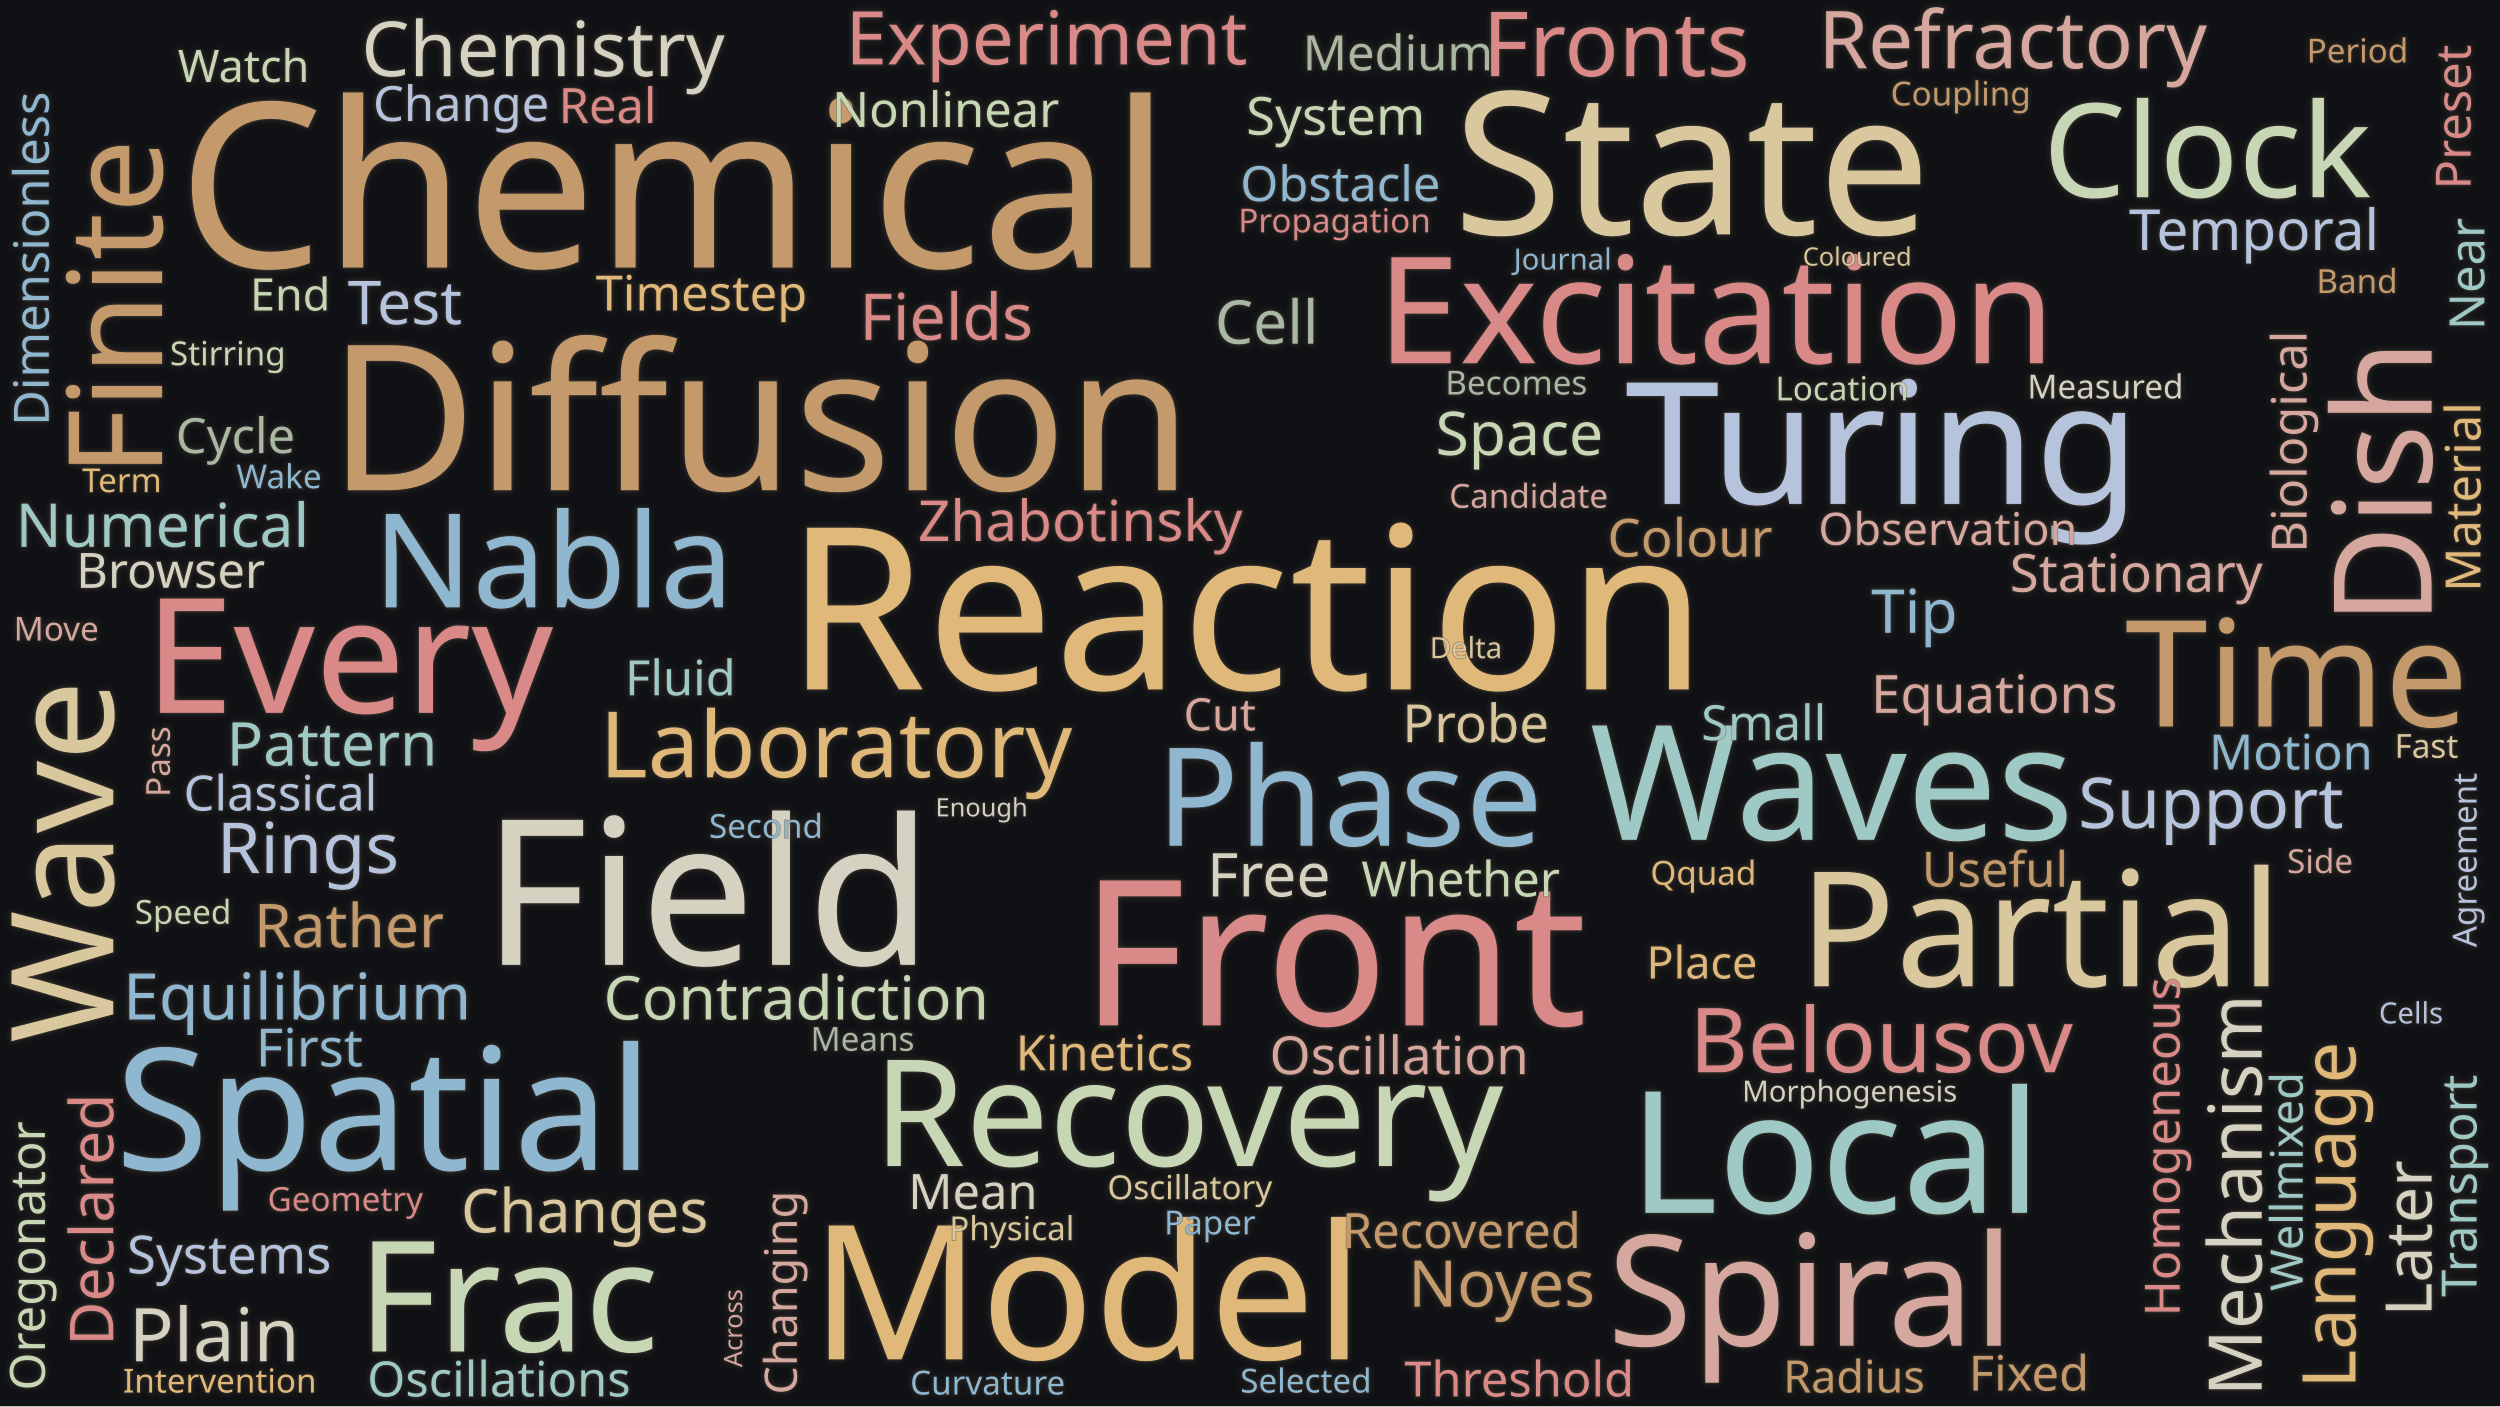
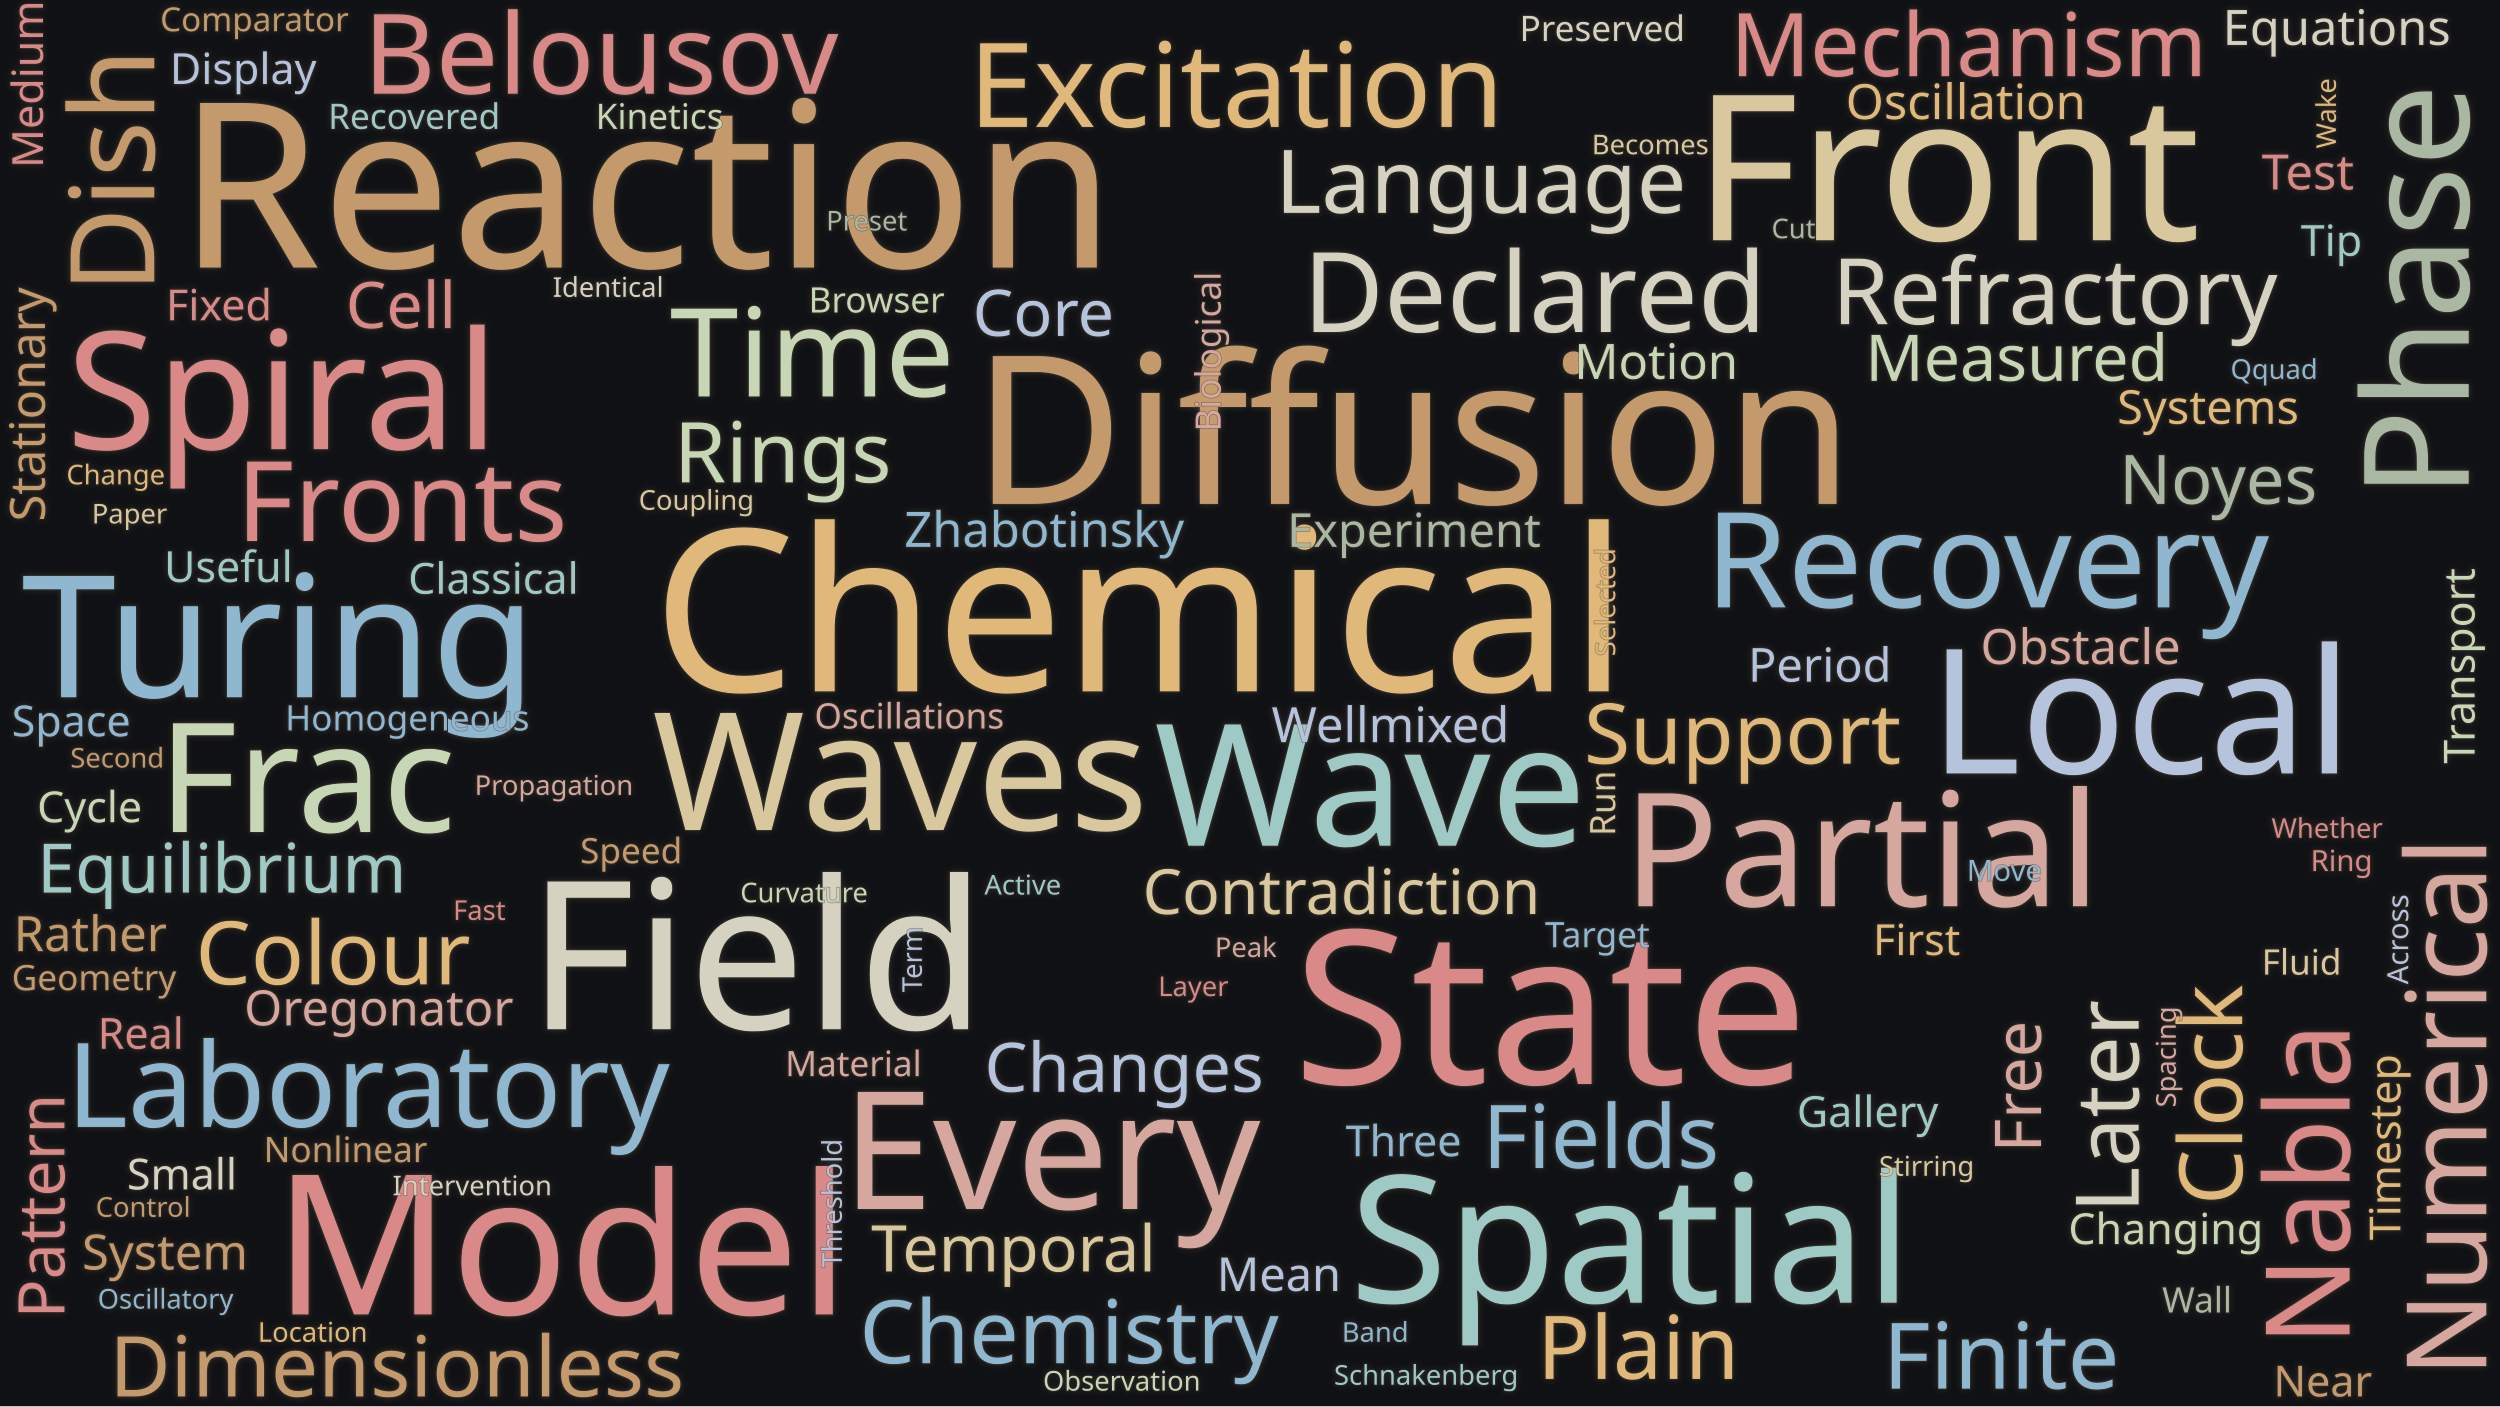
<svg xmlns="http://www.w3.org/2000/svg" role="img" aria-label="The Clock That Escaped Into Space: A Belousov–Zhabotinsky Laboratory" width="1280" height="720">
  <defs>
    <filter id="wordGlow" x="-20%" y="-20%" width="140%" height="140%">
      <feDropShadow dx="0" dy="0" stdDeviation="1.6" flood-color="#d8c7a1" flood-opacity="0.18" />
    </filter>
  </defs>
  <style>text { filter: url(#wordGlow); paint-order: stroke fill; stroke: rgba(16,17,20,.34); stroke-width: .9px; }</style>
  <style>text{font-family:'Droid Sans Mono';font-weight:normal;font-style:normal;}</style>
  <rect width="100%" height="100%" style="fill:#101114" />
-   <text transform="translate(91,137)" font-size="118" style="fill:#c49a6c">Chemical</text>
-   <text transform="translate(402,353)" font-size="116" style="fill:#e0b879">Reaction</text>
-   <text transform="translate(553,525)" font-size="104" style="fill:#d88988">Front</text>
-   <text transform="translate(168,251)" font-size="104" style="fill:#c49a6c">Diffusion</text>
-   <text transform="translate(247,494)" font-size="104" style="fill:#d5d2c2">Field</text>
-   <text transform="translate(744,120)" font-size="102" style="fill:#d9c89e">State</text>
-   <text transform="translate(415,696)" font-size="96" style="fill:#e0b879">Model</text>
-   <text transform="translate(834,621)" font-size="87" style="fill:#9fc9c5">Local</text>
-   <text transform="translate(832,258)" font-size="87" style="fill:#b6c3dd">Turing</text>
-   <text transform="translate(59,599)" font-size="87" style="fill:#8fb7d0">Spatial</text>
-   <text transform="translate(814,430)" font-size="82" style="fill:#9fc9c5">Waves</text>
-   <text transform="translate(74,365)" font-size="82" style="fill:#d88988">Every</text>
-   <text transform="translate(921,505)" font-size="82" style="fill:#d9c89e">Partial</text>
-   <text transform="translate(823,689)" font-size="79" style="fill:#d6a79f">Spiral</text>
-   <text transform="translate(183,692)" font-size="79" style="fill:#c7d7b5">Frac</text>
-   <text transform="translate(1088,372)" font-size="76" style="fill:#c49a6c">Time</text>
-   <text transform="translate(705,186)" font-size="76" style="fill:#d88988">Excitation</text>
-   <text transform="translate(447,597)" font-size="76" style="fill:#c7d7b5">Recovery</text>
-   <text transform="translate(58,534) rotate(-90)" font-size="73" style="fill:#d9c89e">Wave</text>
-   <text transform="translate(1245,320) rotate(-90)" font-size="70" style="fill:#d6a79f">Dish</text>
-   <text transform="translate(592,433)" font-size="70" style="fill:#8fb7d0">Phase</text>
-   <text transform="translate(1046,101)" font-size="67" style="fill:#c7d7b5">Clock</text>
-   <text transform="translate(83,244) rotate(-90)" font-size="67" style="fill:#c49a6c">Finite</text>
-   <text transform="translate(191,311)" font-size="67" style="fill:#8fb7d0">Nabla</text>
-   <text transform="translate(307,398)" font-size="47" style="fill:#e0b879">Laboratory</text>
-   <text transform="translate(865,549)" font-size="46" style="fill:#d88988">Belousov</text>
-   <text transform="translate(759,39)" font-size="46" style="fill:#d88988">Fronts</text>
-   <text transform="translate(931,35)" font-size="41" style="fill:#d6a79f">Refractory</text>
-   <text transform="translate(185,39)" font-size="39" style="fill:#d5d2c2">Chemistry</text>
-   <text transform="translate(433,33)" font-size="38" style="fill:#d88988">Experiment</text>
-   <text transform="translate(1158,715) rotate(-90)" font-size="38" style="fill:#d5d2c2">Mechanism</text>
-   <text transform="translate(66,697)" font-size="38" style="fill:#d5d2c2">Plain</text>
-   <text transform="translate(1206,711) rotate(-90)" font-size="38" style="fill:#e0b879">Language</text>
-   <text transform="translate(111,447)" font-size="36" style="fill:#b6c3dd">Rings</text>
-   <text transform="translate(1064,424)" font-size="36" style="fill:#b6c3dd">Support</text>
-   <text transform="translate(63,522)" font-size="33" style="fill:#8fb7d0">Equilibrium</text>
-   <text transform="translate(440,174)" font-size="33" style="fill:#d88988">Fields</text>
-   <text transform="translate(1245,674) rotate(-90)" font-size="33" style="fill:#d5d2c2">Later</text>
-   <text transform="translate(721,669)" font-size="33" style="fill:#c49a6c">Noyes</text>
-   <text transform="translate(958,324)" font-size="31" style="fill:#8fb7d0">Tip</text>
-   <text transform="translate(116,392)" font-size="31" style="fill:#9fc9c5">Pattern</text>
-   <text transform="translate(735,233)" font-size="31" style="fill:#c7d7b5">Space</text>
-   <text transform="translate(130,485)" font-size="31" style="fill:#c49a6c">Rather</text>
-   <text transform="translate(618,459)" font-size="31" style="fill:#d5d2c2">Free</text>
-   <text transform="translate(8,280)" font-size="31" style="fill:#9fc9c5">Numerical</text>
-   <text transform="translate(178,166)" font-size="31" style="fill:#b6c3dd">Test</text>
-   <text transform="translate(622,176)" font-size="31" style="fill:#a9b7a3">Cell</text>
-   <text transform="translate(58,689) rotate(-90)" font-size="31" style="fill:#d88988">Declared</text>
-   <text transform="translate(236,631)" font-size="31" style="fill:#d9c89e">Changes</text>
-   <text transform="translate(309,522)" font-size="31" style="fill:#c7d7b5">Contradiction</text>
-   <text transform="translate(1090,128)" font-size="29" style="fill:#b6c3dd">Temporal</text>
-   <text transform="translate(470,277)" font-size="29" style="fill:#d88988">Zhabotinsky</text>
-   <text transform="translate(1029,303)" font-size="27" style="fill:#d6a79f">Stationary</text>
-   <text transform="translate(718,380)" font-size="27" style="fill:#d9c89e">Probe</text>
-   <text transform="translate(131,546)" font-size="27" style="fill:#8fb7d0">First</text>
-   <text transform="translate(823,285)" font-size="27" style="fill:#c49a6c">Colour</text>
-   <text transform="translate(638,69)" font-size="27" style="fill:#c7d7b5">System</text>
-   <text transform="translate(650,550)" font-size="27" style="fill:#d6a79f">Oscillation</text>
-   <text transform="translate(958,365)" font-size="27" style="fill:#d6a79f">Equations</text>
-   <text transform="translate(65,652)" font-size="27" style="fill:#b6c3dd">Systems</text>
-   <text transform="translate(286,63)" font-size="25" style="fill:#d88988">Real</text>
-   <text transform="translate(1008,712)" font-size="25" style="fill:#c49a6c">Fixed</text>
-   <text transform="translate(305,159)" font-size="25" style="fill:#e0b879">Timestep</text>
-   <text transform="translate(465,619)" font-size="25" style="fill:#d5d2c2">Mean</text>
-   <text transform="translate(984,454)" font-size="25" style="fill:#c49a6c">Useful</text>
-   <text transform="translate(667,36)" font-size="25" style="fill:#a9b7a3">Medium</text>
-   <text transform="translate(94,415)" font-size="25" style="fill:#b6c3dd">Classical</text>
-   <text transform="translate(871,379)" font-size="25" style="fill:#9fc9c5">Small</text>
-   <text transform="translate(90,232)" font-size="25" style="fill:#a9b7a3">Cycle</text>
-   <text transform="translate(1272,169) rotate(-90)" font-size="25" style="fill:#9fc9c5">Near</text>
-   <text transform="translate(719,715)" font-size="25" style="fill:#d88988">Threshold</text>
-   <text transform="translate(1268,664) rotate(-90)" font-size="25" style="fill:#9fc9c5">Transport</text>
-   <text transform="translate(191,62)" font-size="25" style="fill:#b6c3dd">Change</text>
-   <text transform="translate(1116,674) rotate(-90)" font-size="25" style="fill:#d88988">Homogeneous</text>
-   <text transform="translate(1270,303) rotate(-90)" font-size="25" style="fill:#e0b879">Material</text>
-   <text transform="translate(23,712) rotate(-90)" font-size="25" style="fill:#c7d7b5">Oregonator</text>
-   <text transform="translate(520,548)" font-size="25" style="fill:#e0b879">Kinetics</text>
-   <text transform="translate(188,715)" font-size="25" style="fill:#9fc9c5">Oscillations</text>
-   <text transform="translate(25,218) rotate(-90)" font-size="25" style="fill:#8fb7d0">Dimensionless</text>
-   <text transform="translate(1131,394)" font-size="25" style="fill:#8fb7d0">Motion</text>
-   <text transform="translate(1265,97) rotate(-90)" font-size="25" style="fill:#d88988">Preset</text>
-   <text transform="translate(320,356)" font-size="25" style="fill:#9fc9c5">Fluid</text>
-   <text transform="translate(39,301)" font-size="25" style="fill:#d5d2c2">Browser</text>
-   <text transform="translate(426,65)" font-size="25" style="fill:#c7d7b5">Nonlinear</text>
-   <text transform="translate(687,639)" font-size="25" style="fill:#c49a6c">Recovered</text>
-   <text transform="translate(697,459)" font-size="25" style="fill:#c7d7b5">Whether</text>
-   <text transform="translate(635,103)" font-size="25" style="fill:#8fb7d0">Obstacle</text>
-   <text transform="translate(1181,283) rotate(-90)" font-size="25" style="fill:#d6a79f">Biological</text>
-   <text transform="translate(91,42)" font-size="23" style="fill:#c7d7b5">Watch</text>
-   <text transform="translate(913,713)" font-size="23" style="fill:#c49a6c">Radius</text>
-   <text transform="translate(606,374)" font-size="23" style="fill:#d6a79f">Cut</text>
-   <text transform="translate(128,159)" font-size="23" style="fill:#c7d7b5">End</text>
-   <text transform="translate(931,279)" font-size="23" style="fill:#d6a79f">Observation</text>
-   <text transform="translate(408,714) rotate(-90)" font-size="23" style="fill:#d6a79f">Changing</text>
-   <text transform="translate(1179,661) rotate(-90)" font-size="23" style="fill:#9fc9c5">Wellmixed</text>
-   <text transform="translate(843,501)" font-size="23" style="fill:#e0b879">Place</text>
-   <text transform="translate(567,614)" font-size="17" style="fill:#d9c89e">Oscillatory</text>
-   <text transform="translate(1038,204)" font-size="17" style="fill:#d5d2c2">Measured</text>
-   <text transform="translate(742,260)" font-size="17" style="fill:#d6a79f">Candidate</text>
-   <text transform="translate(1181,32)" font-size="17" style="fill:#c49a6c">Period</text>
-   <text transform="translate(1268,485) rotate(-90)" font-size="17" style="fill:#b6c3dd">Agreement</text>
-   <text transform="translate(596,632)" font-size="17" style="fill:#8fb7d0">Paper</text>
-   <text transform="translate(634,119)" font-size="17" style="fill:#d88988">Propagation</text>
-   <text transform="translate(1186,150)" font-size="17" style="fill:#c49a6c">Band</text>
-   <text transform="translate(137,620)" font-size="17" style="fill:#d88988">Geometry</text>
-   <text transform="translate(363,429)" font-size="17" style="fill:#8fb7d0">Second</text>
-   <text transform="translate(845,453)" font-size="17" style="fill:#e0b879">Qquad</text>
-   <text transform="translate(909,205)" font-size="17" style="fill:#c7d7b5">Location</text>
-   <text transform="translate(466,714)" font-size="17" style="fill:#8fb7d0">Curvature</text>
-   <text transform="translate(87,187)" font-size="17" style="fill:#c7d7b5">Stirring</text>
-   <text transform="translate(42,252)" font-size="17" style="fill:#e0b879">Term</text>
-   <text transform="translate(1226,388)" font-size="17" style="fill:#d9c89e">Fast</text>
-   <text transform="translate(7,328)" font-size="17" style="fill:#d6a79f">Move</text>
-   <text transform="translate(635,713)" font-size="17" style="fill:#8fb7d0">Selected</text>
-   <text transform="translate(968,54)" font-size="17" style="fill:#c49a6c">Coupling</text>
-   <text transform="translate(121,250)" font-size="17" style="fill:#8fb7d0">Wake</text>
-   <text transform="translate(63,713)" font-size="17" style="fill:#e0b879">Intervention</text>
-   <text transform="translate(740,202)" font-size="17" style="fill:#a9b7a3">Becomes</text>
-   <text transform="translate(69,473)" font-size="17" style="fill:#c7d7b5">Speed</text>
-   <text transform="translate(1171,447)" font-size="17" style="fill:#d6a79f">Side</text>
-   <text transform="translate(486,635)" font-size="17" style="fill:#d9c89e">Physical</text>
-   <text transform="translate(87,408) rotate(-90)" font-size="17" style="fill:#d6a79f">Pass</text>
-   <text transform="translate(415,538)" font-size="17" style="fill:#a9b7a3">Means</text>
-   <text transform="translate(892,564)" font-size="15" style="fill:#d5d2c2">Morphogenesis</text>
-   <text transform="translate(1218,524)" font-size="15" style="fill:#b6c3dd">Cells</text>
-   <text transform="translate(732,337)" font-size="15" style="fill:#d9c89e">Delta</text>
-   <text transform="translate(775,138)" font-size="15" style="fill:#8fb7d0">Journal</text>
-   <text transform="translate(479,418)" font-size="13" style="fill:#d5d2c2">Enough</text>
-   <text transform="translate(923,136)" font-size="13" style="fill:#d9c89e">Coloured</text>
-   <text transform="translate(380,700) rotate(-90)" font-size="13" style="fill:#d6a79f">Across</text>
+   <text transform="translate(91,137)" font-size="118" style="fill:#c49a6c">Reaction</text>
+   <text transform="translate(334,354)" font-size="116" style="fill:#e0b879">Chemical</text>
+   <text transform="translate(662,555)" font-size="110" style="fill:#d88988">State</text>
+   <text transform="translate(498,258)" font-size="106" style="fill:#c49a6c">Diffusion</text>
+   <text transform="translate(270,527)" font-size="106" style="fill:#d5d2c2">Field</text>
+   <text transform="translate(867,123)" font-size="104" style="fill:#d9c89e">Front</text>
+   <text transform="translate(140,673)" font-size="100" style="fill:#d88988">Model</text>
+   <text transform="translate(691,667)" font-size="91" style="fill:#9fc9c5">Spatial</text>
+   <text transform="translate(988,396)" font-size="89" style="fill:#b6c3dd">Local</text>
+   <text transform="translate(11,357)" font-size="87" style="fill:#8fb7d0">Turing</text>
+   <text transform="translate(591,433)" font-size="87" style="fill:#9fc9c5">Wave</text>
+   <text transform="translate(34,230)" font-size="84" style="fill:#d88988">Spiral</text>
+   <text transform="translate(334,425)" font-size="84" style="fill:#d9c89e">Waves</text>
+   <text transform="translate(431,619)" font-size="84" style="fill:#d6a79f">Every</text>
+   <text transform="translate(831,464)" font-size="81" style="fill:#d6a79f">Partial</text>
+   <text transform="translate(81,426)" font-size="78" style="fill:#c7d7b5">Frac</text>
+   <text transform="translate(1264,255) rotate(-90)" font-size="75" style="fill:#a9b7a3">Phase</text>
+   <text transform="translate(873,311)" font-size="68" style="fill:#8fb7d0">Recovery</text>
+   <text transform="translate(343,203)" font-size="63" style="fill:#c7d7b5">Time</text>
+   <text transform="translate(79,150) rotate(-90)" font-size="60" style="fill:#c49a6c">Dish</text>
+   <text transform="translate(34,577)" font-size="60" style="fill:#8fb7d0">Laboratory</text>
+   <text transform="translate(496,65)" font-size="60" style="fill:#e0b879">Excitation</text>
+   <text transform="translate(1203,689) rotate(-90)" font-size="60" style="fill:#d88988">Nabla</text>
+   <text transform="translate(186,48)" font-size="57" style="fill:#d88988">Belousov</text>
+   <text transform="translate(1273,705) rotate(-90)" font-size="57" style="fill:#d6a79f">Numerical</text>
+   <text transform="translate(667,170)" font-size="57" style="fill:#d5d2c2">Declared</text>
+   <text transform="translate(121,277)" font-size="57" style="fill:#d88988">Fronts</text>
+   <text transform="translate(938,166)" font-size="47" style="fill:#d5d2c2">Refractory</text>
+   <text transform="translate(964,711)" font-size="47" style="fill:#8fb7d0">Finite</text>
+   <text transform="translate(1148,617) rotate(-90)" font-size="45" style="fill:#e0b879">Clock</text>
+   <text transform="translate(100,504)" font-size="45" style="fill:#e0b879">Colour</text>
+   <text transform="translate(759,598)" font-size="45" style="fill:#8fb7d0">Fields</text>
+   <text transform="translate(440,698)" font-size="45" style="fill:#8fb7d0">Chemistry</text>
+   <text transform="translate(886,39)" font-size="45" style="fill:#d88988">Mechanism</text>
+   <text transform="translate(1095,621) rotate(-90)" font-size="45" style="fill:#d5d2c2">Later</text>
+   <text transform="translate(787,706)" font-size="45" style="fill:#e0b879">Plain</text>
+   <text transform="translate(653,109)" font-size="45" style="fill:#d5d2c2">Language</text>
+   <text transform="translate(345,247)" font-size="43" style="fill:#c7d7b5">Rings</text>
+   <text transform="translate(56,715)" font-size="43" style="fill:#c49a6c">Dimensionless</text>
+   <text transform="translate(811,391)" font-size="43" style="fill:#e0b879">Support</text>
+   <text transform="translate(19,457)" font-size="35" style="fill:#9fc9c5">Equilibrium</text>
+   <text transform="translate(504,559)" font-size="35" style="fill:#b6c3dd">Changes</text>
+   <text transform="translate(1085,258)" font-size="35" style="fill:#a9b7a3">Noyes</text>
+   <text transform="translate(33,675) rotate(-90)" font-size="33" style="fill:#d88988">Pattern</text>
+   <text transform="translate(446,651)" font-size="33" style="fill:#d9c89e">Temporal</text>
+   <text transform="translate(955,195)" font-size="33" style="fill:#c7d7b5">Measured</text>
+   <text transform="translate(498,172)" font-size="33" style="fill:#b6c3dd">Core</text>
+   <text transform="translate(177,168)" font-size="33" style="fill:#d88988">Cell</text>
+   <text transform="translate(1045,590) rotate(-90)" font-size="33" style="fill:#d6a79f">Free</text>
+   <text transform="translate(585,468)" font-size="32" style="fill:#d9c89e">Contradiction</text>
+   <text transform="translate(463,280)" font-size="25" style="fill:#8fb7d0">Zhabotinsky</text>
+   <text transform="translate(23,267) rotate(-90)" font-size="25" style="fill:#c49a6c">Stationary</text>
+   <text transform="translate(806,194)" font-size="25" style="fill:#c7d7b5">Motion</text>
+   <text transform="translate(125,525)" font-size="25" style="fill:#d6a79f">Oregonator</text>
+   <text transform="translate(1014,340)" font-size="25" style="fill:#d6a79f">Obstacle</text>
+   <text transform="translate(651,380)" font-size="25" style="fill:#b6c3dd">Wellmixed</text>
+   <text transform="translate(1158,97)" font-size="25" style="fill:#d88988">Test</text>
+   <text transform="translate(42,650)" font-size="25" style="fill:#c49a6c">System</text>
+   <text transform="translate(945,61)" font-size="25" style="fill:#e0b879">Oscillation</text>
+   <text transform="translate(1138,23)" font-size="25" style="fill:#d5d2c2">Equations</text>
+   <text transform="translate(7,487)" font-size="25" style="fill:#c49a6c">Rather</text>
+   <text transform="translate(659,280)" font-size="24" style="fill:#a9b7a3">Experiment</text>
+   <text transform="translate(895,349)" font-size="24" style="fill:#b6c3dd">Period</text>
+   <text transform="translate(623,661)" font-size="24" style="fill:#b6c3dd">Mean</text>
+   <text transform="translate(1084,217)" font-size="24" style="fill:#e0b879">Systems</text>
+   <text transform="translate(1178,131)" font-size="22" style="fill:#9fc9c5">Tip</text>
+   <text transform="translate(50,537)" font-size="22" style="fill:#d88988">Real</text>
+   <text transform="translate(920,577)" font-size="22" style="fill:#9fc9c5">Gallery</text>
+   <text transform="translate(87,43)" font-size="22" style="fill:#b6c3dd">Display</text>
+   <text transform="translate(85,164)" font-size="22" style="fill:#d88988">Fixed</text>
+   <text transform="translate(1229,635) rotate(-90)" font-size="22" style="fill:#e0b879">Timestep</text>
+   <text transform="translate(1059,637)" font-size="22" style="fill:#c7d7b5">Changing</text>
+   <text transform="translate(959,489)" font-size="22" style="fill:#e0b879">First</text>
+   <text transform="translate(84,298)" font-size="22" style="fill:#9fc9c5">Useful</text>
+   <text transform="translate(6,377)" font-size="22" style="fill:#8fb7d0">Space</text>
+   <text transform="translate(689,592)" font-size="22" style="fill:#8fb7d0">Three</text>
+   <text transform="translate(22,86) rotate(-90)" font-size="22" style="fill:#d88988">Medium</text>
+   <text transform="translate(209,304)" font-size="22" style="fill:#9fc9c5">Classical</text>
+   <text transform="translate(65,609)" font-size="22" style="fill:#d5d2c2">Small</text>
+   <text transform="translate(19,421)" font-size="22" style="fill:#c7d7b5">Cycle</text>
+   <text transform="translate(1164,715)" font-size="22" style="fill:#c49a6c">Near</text>
+   <text transform="translate(1267,391) rotate(-90)" font-size="22" style="fill:#c7d7b5">Transport</text>
+   <text transform="translate(146,374)" font-size="18" style="fill:#8fb7d0">Homogeneous</text>
+   <text transform="translate(402,551)" font-size="18" style="fill:#d6a79f">Material</text>
+   <text transform="translate(305,66)" font-size="18" style="fill:#c7d7b5">Kinetics</text>
+   <text transform="translate(6,507)" font-size="18" style="fill:#c49a6c">Geometry</text>
+   <text transform="translate(417,373)" font-size="18" style="fill:#d6a79f">Oscillations</text>
+   <text transform="translate(1158,499)" font-size="18" style="fill:#d9c89e">Fluid</text>
+   <text transform="translate(1107,672)" font-size="18" style="fill:#a9b7a3">Wall</text>
+   <text transform="translate(414,160)" font-size="18" style="fill:#c7d7b5">Browser</text>
+   <text transform="translate(135,595)" font-size="18" style="fill:#c49a6c">Nonlinear</text>
+   <text transform="translate(168,66)" font-size="18" style="fill:#9fc9c5">Recovered</text>
+   <text transform="translate(791,485)" font-size="18" style="fill:#8fb7d0">Target</text>
+   <text transform="translate(297,442)" font-size="18" style="fill:#c49a6c">Speed</text>
+   <text transform="translate(827,428) rotate(-90)" font-size="18" style="fill:#d9c89e">Run</text>
+   <text transform="translate(778,21)" font-size="18" style="fill:#d5d2c2">Preserved</text>
+   <text transform="translate(625,221) rotate(-90)" font-size="18" style="fill:#d6a79f">Biological</text>
+   <text transform="translate(82,16)" font-size="17" style="fill:#c49a6c">Comparator</text>
+   <text transform="translate(1233,504) rotate(-90)" font-size="15" style="fill:#b6c3dd">Across</text>
+   <text transform="translate(1007,451)" font-size="15" style="fill:#8fb7d0">Move</text>
+   <text transform="translate(1183,446)" font-size="15" style="fill:#d88988">Ring</text>
+   <text transform="translate(683,709)" font-size="14" style="fill:#9fc9c5">Schnakenberg</text>
+   <text transform="translate(593,510)" font-size="14" style="fill:#d88988">Layer</text>
+   <text transform="translate(50,670)" font-size="14" style="fill:#8fb7d0">Oscillatory</text>
+   <text transform="translate(49,623)" font-size="14" style="fill:#c49a6c">Control</text>
+   <text transform="translate(504,458)" font-size="14" style="fill:#9fc9c5">Active</text>
+   <text transform="translate(283,152)" font-size="14" style="fill:#d5d2c2">Identical</text>
+   <text transform="translate(534,712)" font-size="14" style="fill:#c7d7b5">Observation</text>
+   <text transform="translate(34,248)" font-size="14" style="fill:#e0b879">Change</text>
+   <text transform="translate(47,268)" font-size="14" style="fill:#d9c89e">Paper</text>
+   <text transform="translate(243,407)" font-size="14" style="fill:#d6a79f">Propagation</text>
+   <text transform="translate(687,687)" font-size="14" style="fill:#8fb7d0">Band</text>
+   <text transform="translate(36,393)" font-size="14" style="fill:#c49a6c">Second</text>
+   <text transform="translate(1142,194)" font-size="14" style="fill:#8fb7d0">Qquad</text>
+   <text transform="translate(132,687)" font-size="14" style="fill:#e0b879">Location</text>
+   <text transform="translate(423,118)" font-size="14" style="fill:#a9b7a3">Preset</text>
+   <text transform="translate(379,462)" font-size="14" style="fill:#c7d7b5">Curvature</text>
+   <text transform="translate(622,490)" font-size="14" style="fill:#d6a79f">Peak</text>
+   <text transform="translate(962,602)" font-size="14" style="fill:#d9c89e">Stirring</text>
+   <text transform="translate(472,508) rotate(-90)" font-size="14" style="fill:#b6c3dd">Term</text>
+   <text transform="translate(232,471)" font-size="14" style="fill:#d88988">Fast</text>
+   <text transform="translate(431,649) rotate(-90)" font-size="14" style="fill:#b6c3dd">Threshold</text>
+   <text transform="translate(827,336) rotate(-90)" font-size="14" style="fill:#e0b879">Selected</text>
+   <text transform="translate(327,261)" font-size="14" style="fill:#d9c89e">Coupling</text>
+   <text transform="translate(1196,76) rotate(-90)" font-size="14" style="fill:#e0b879">Wake</text>
+   <text transform="translate(201,612)" font-size="14" style="fill:#d5d2c2">Intervention</text>
+   <text transform="translate(815,79)" font-size="14" style="fill:#d9c89e">Becomes</text>
+   <text transform="translate(1114,567) rotate(-90)" font-size="14" style="fill:#d6a79f">Spacing</text>
+   <text transform="translate(1163,429)" font-size="14" style="fill:#d88988">Whether</text>
+   <text transform="translate(907,122)" font-size="14" style="fill:#a9b7a3">Cut</text>
</svg>
